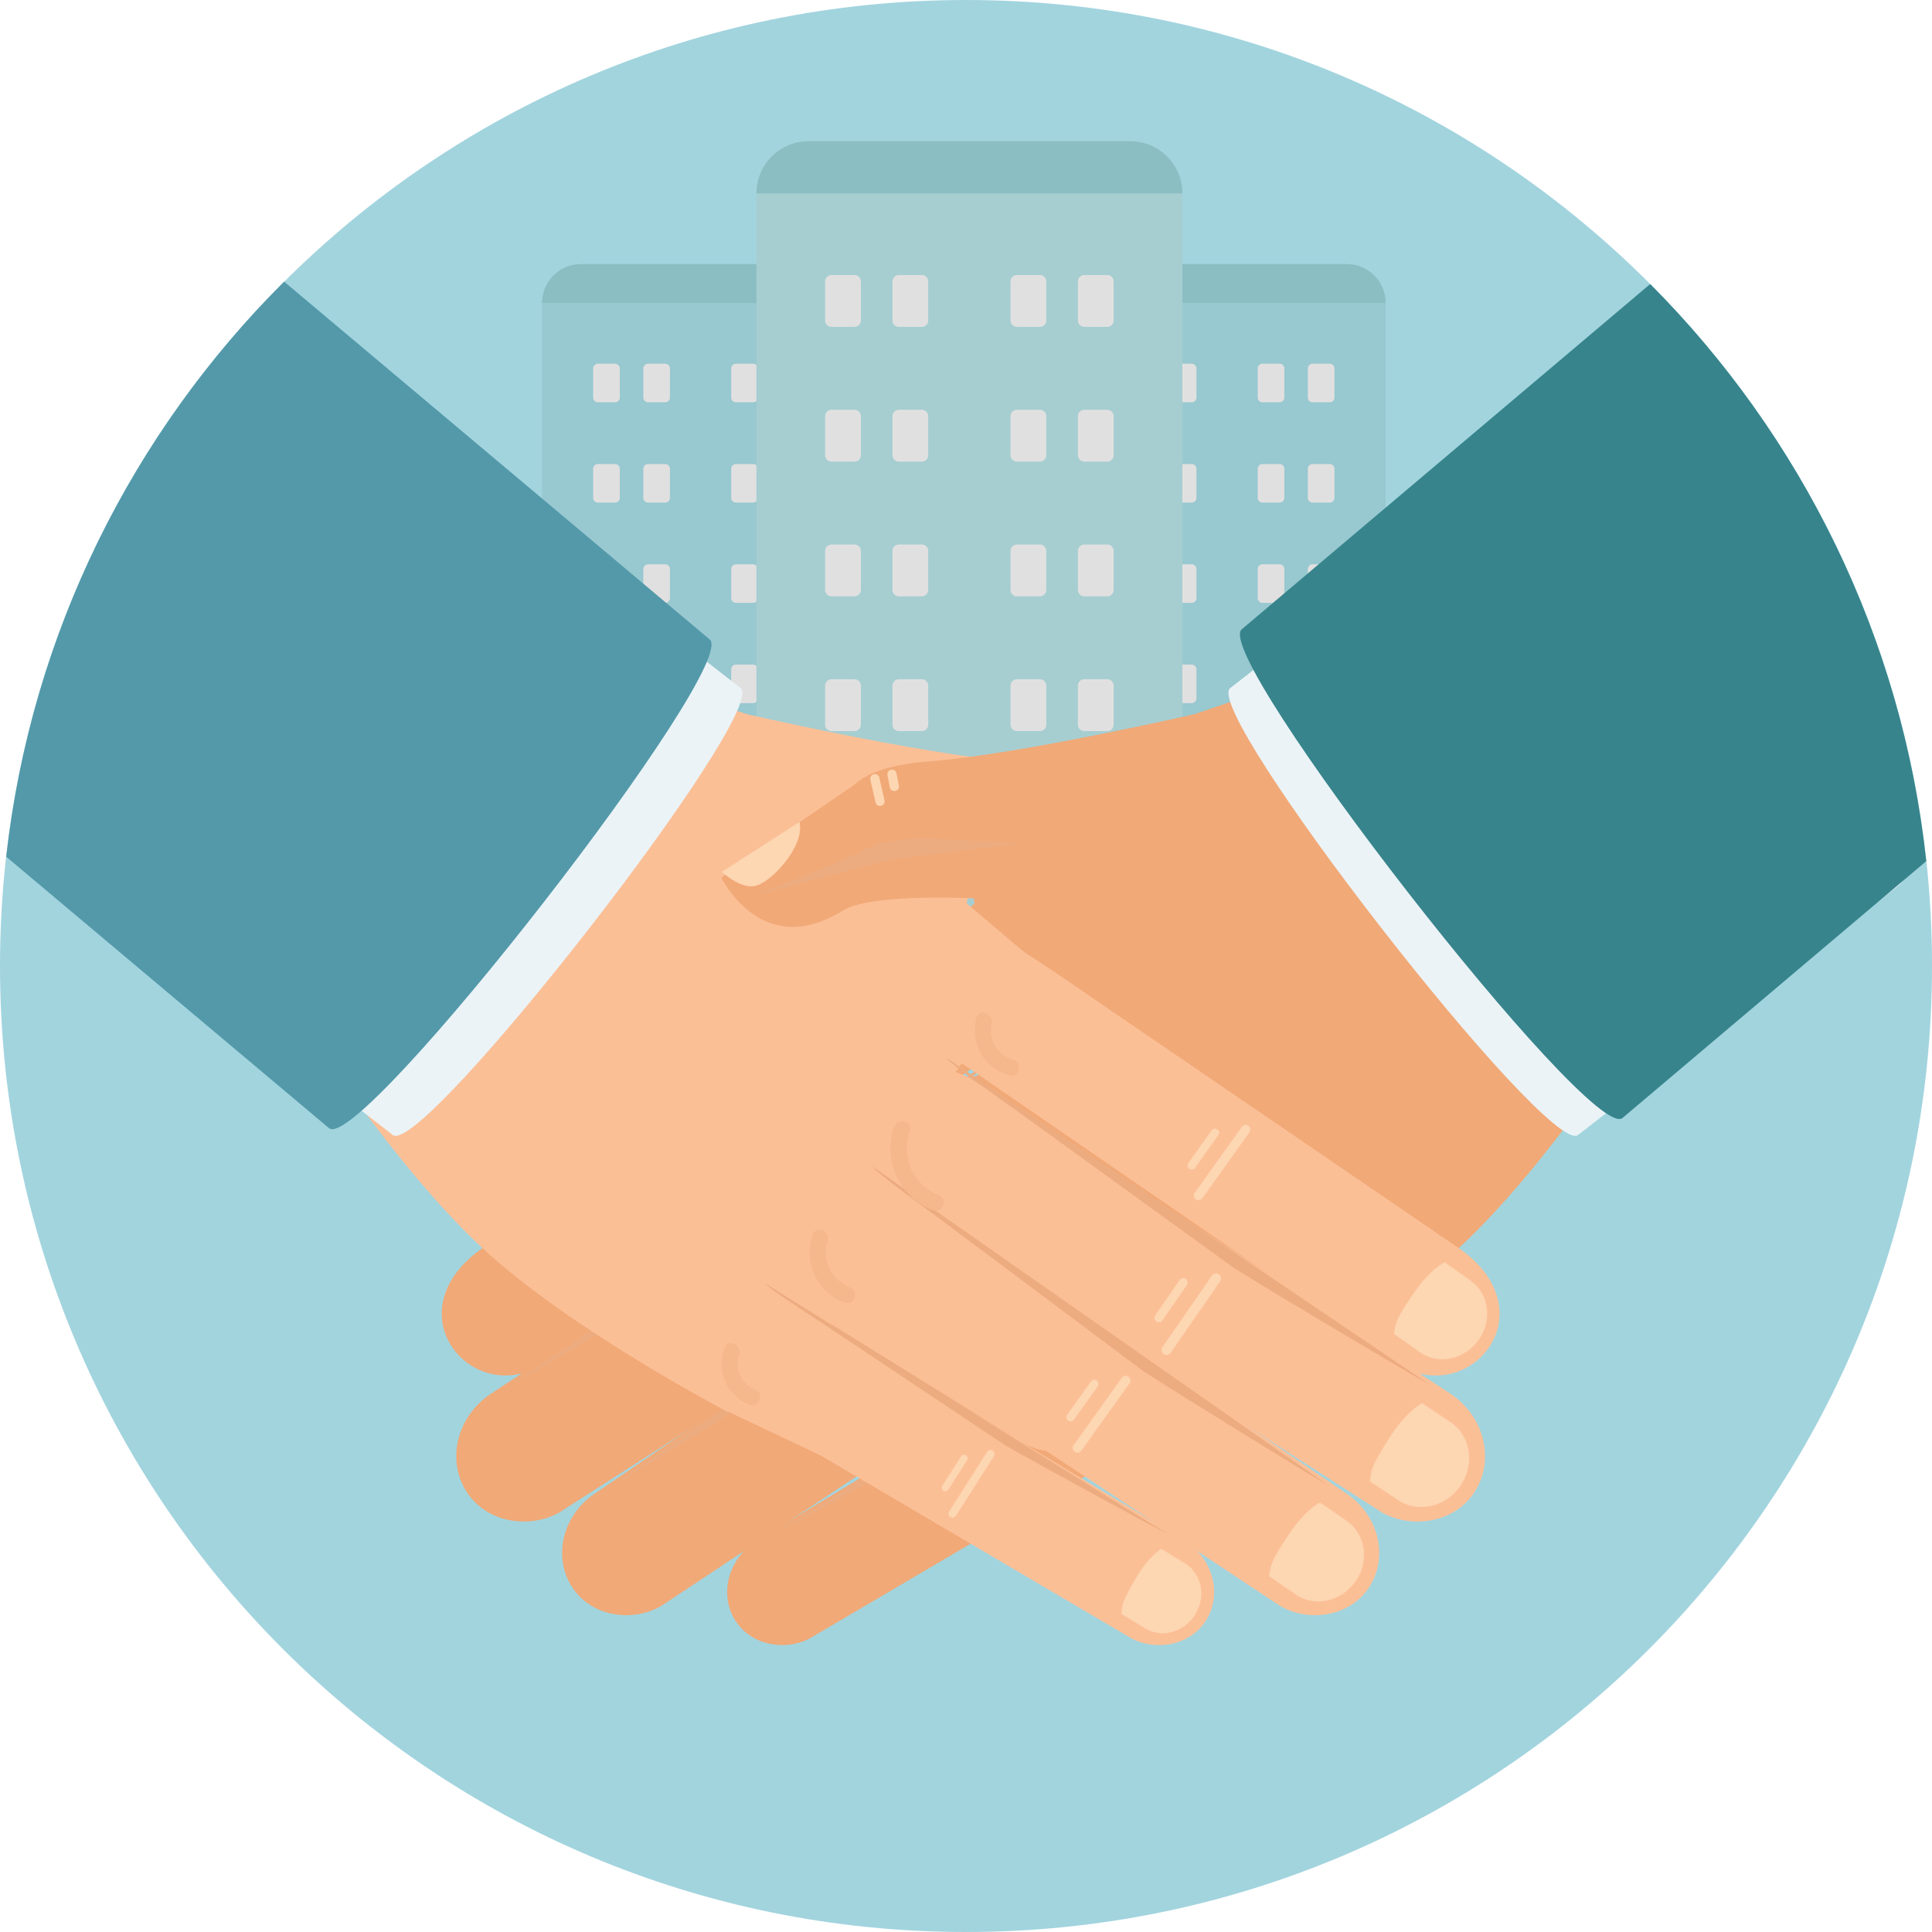
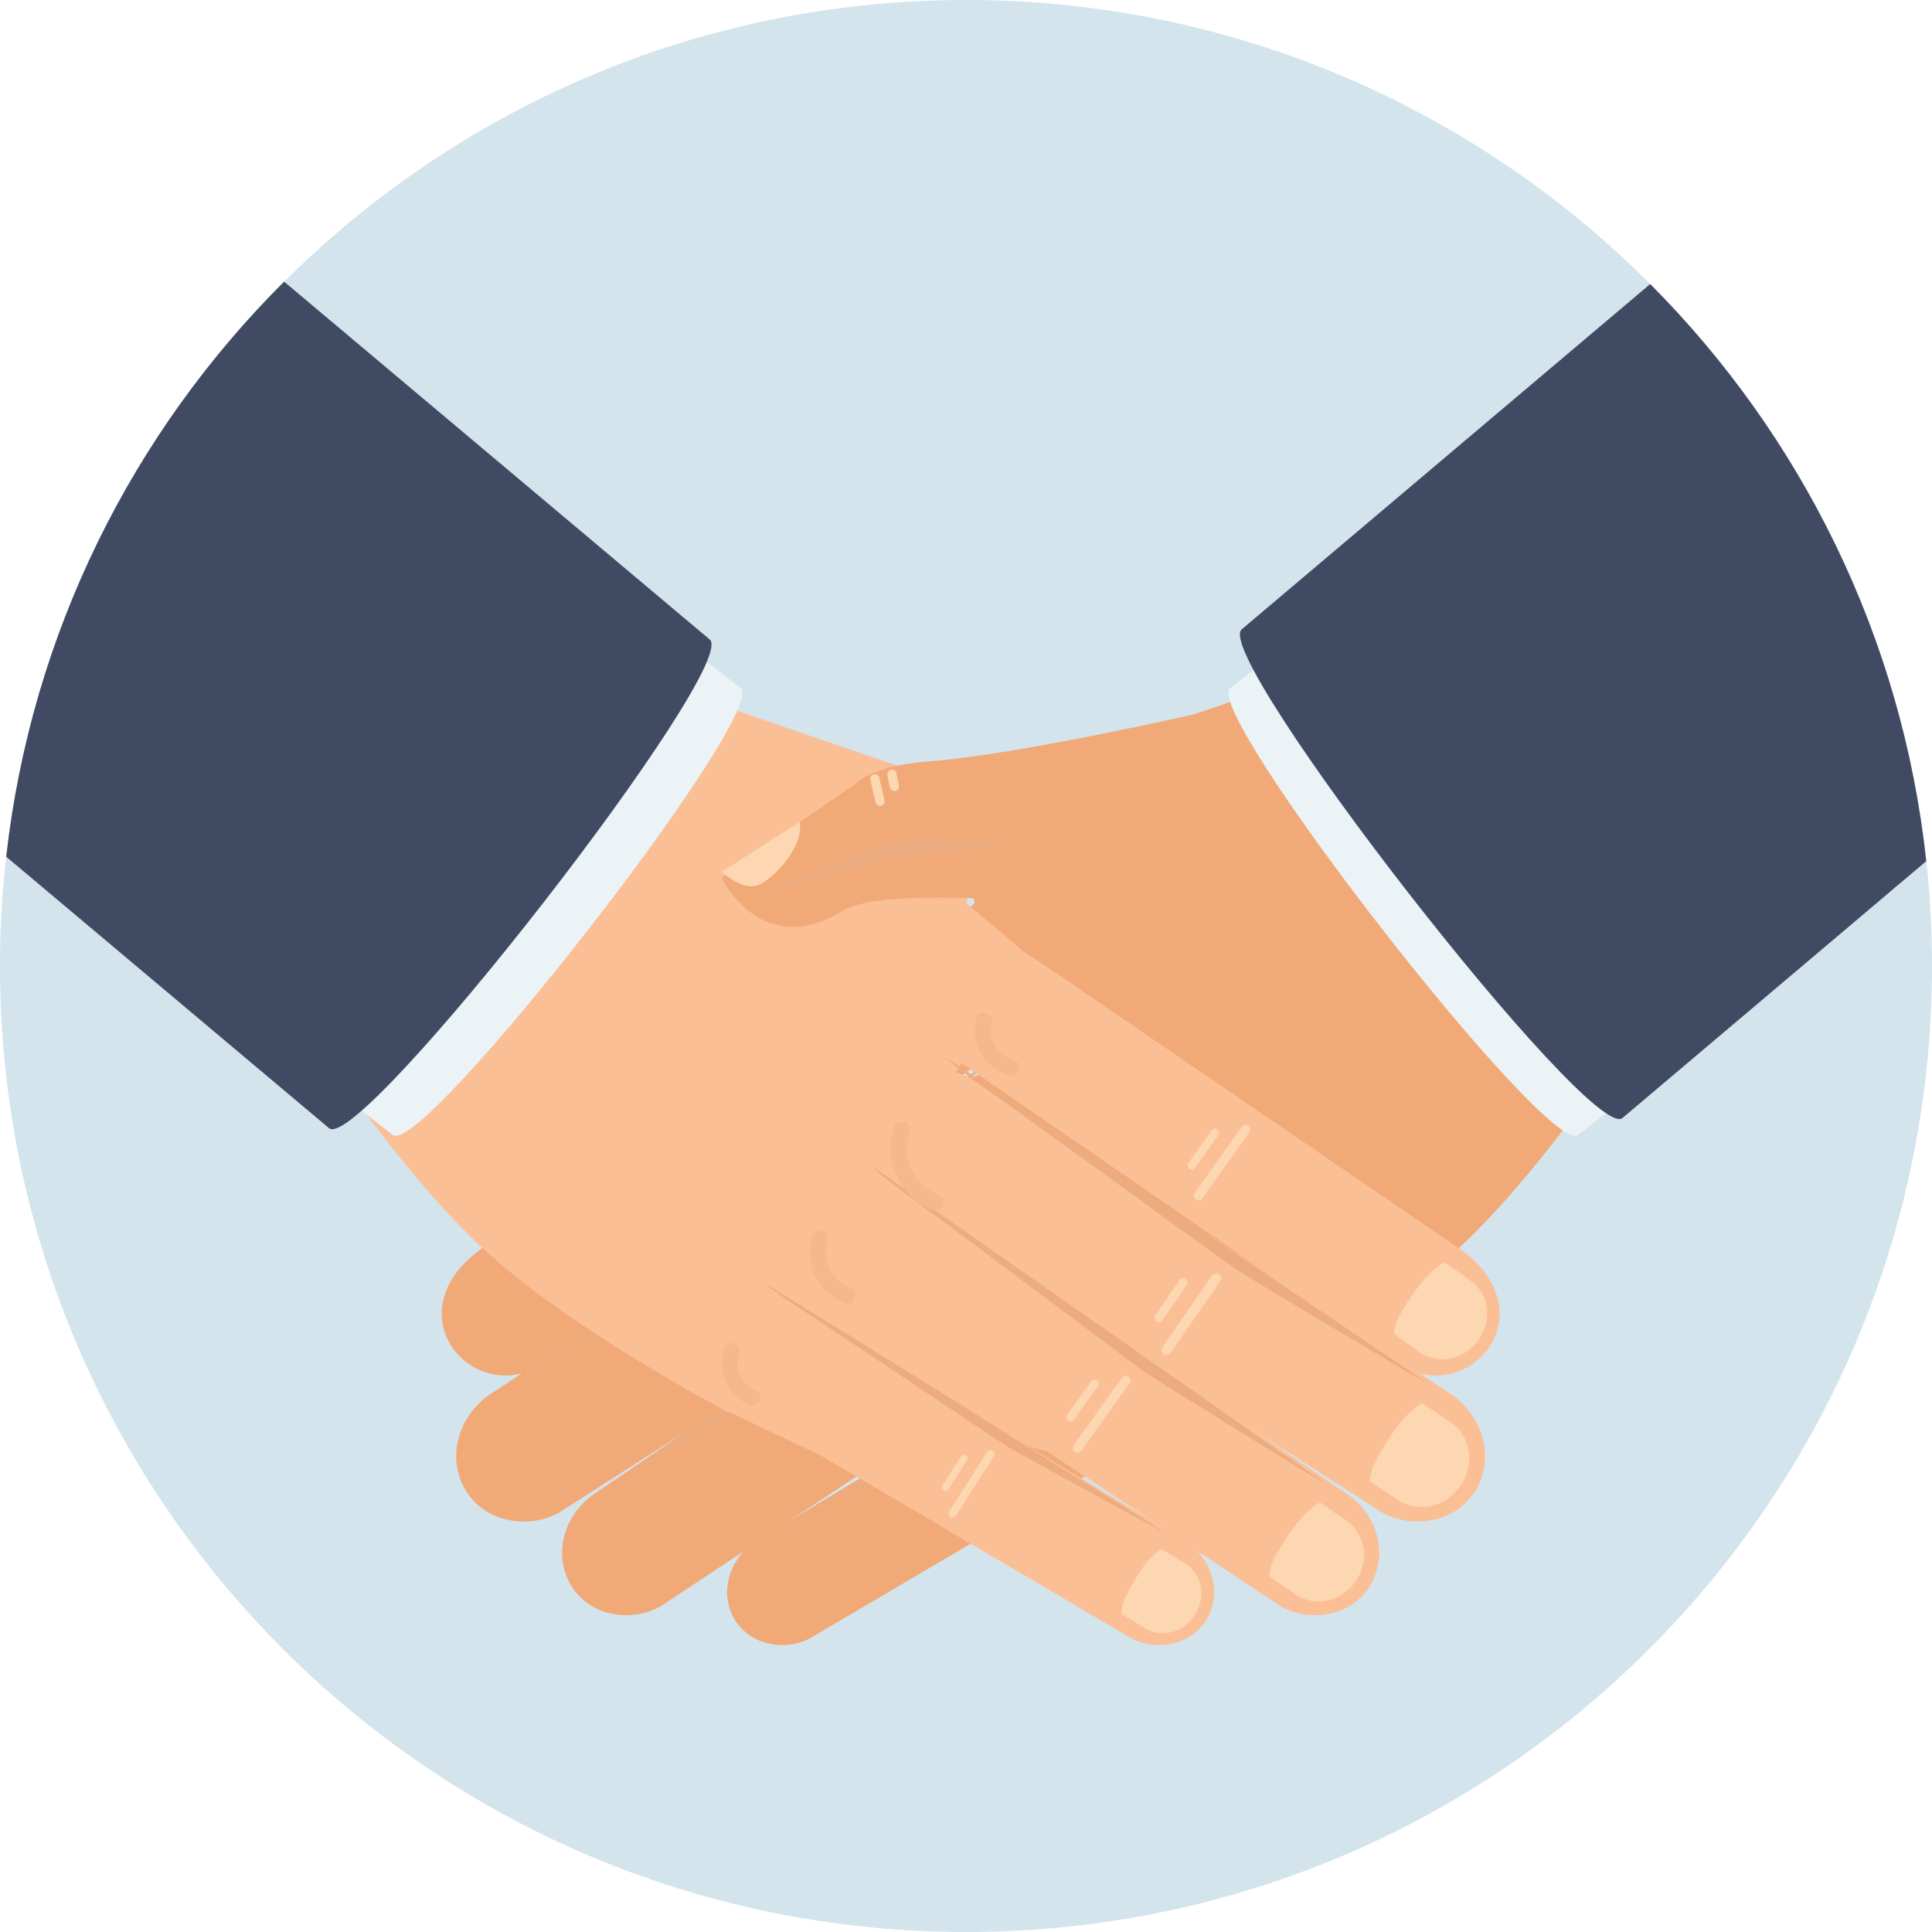
<svg xmlns="http://www.w3.org/2000/svg" version="1.1" id="Layer_1" x="0px" y="0px" viewBox="0 0 473.931 473.931" style="enable-background:new 0 0 473.931 473.931;" xml:space="preserve">
-   <circle style="fill:#A2D4DE;" cx="236.966" cy="236.966" r="236.966" />
-   <path style="fill:#98C8D0;" d="M210.751,219.537h-77.776V74.319c0-5.265,4.269-9.53,9.527-9.53h58.719  c5.257,0,9.527,4.266,9.527,9.53v145.218H210.751z" />
-   <path style="fill:#8BBEC3;" d="M132.975,74.319c0-5.265,4.269-9.53,9.527-9.53h58.719c5.257,0,9.527,4.266,9.527,9.53H132.975z" />
-   <g>
-     <path style="fill:#E1E0E0;" d="M146.688,216.132c-0.64,0-1.16-0.513-1.16-1.156v-7.147c0-0.636,0.52-1.16,1.16-1.16h16.505   c0.644,0,1.164,0.524,1.164,1.16v7.147c0,0.644-0.52,1.156-1.164,1.156H146.688z" />
-     <path style="fill:#E1E0E0;" d="M180.529,216.132c-0.636,0-1.156-0.513-1.156-1.156v-7.147c0-0.636,0.52-1.16,1.156-1.16h16.512   c0.632,0,1.152,0.524,1.152,1.16v7.147c0,0.644-0.52,1.156-1.152,1.156H180.529z" />
-     <path style="fill:#E1E0E0;" d="M180.529,197.09c-0.636,0-1.156-0.516-1.156-1.16v-7.147c0-0.636,0.52-1.156,1.156-1.156h4.209   c0.636,0,1.16,0.52,1.16,1.156v7.147c0,0.644-0.524,1.16-1.16,1.16H180.529z" />
-     <path style="fill:#E1E0E0;" d="M192.832,197.09c-0.64,0-1.156-0.516-1.156-1.16v-7.147c0-0.636,0.516-1.156,1.156-1.156h4.213   c0.632,0,1.152,0.52,1.152,1.156v7.147c0,0.644-0.52,1.16-1.152,1.16H192.832z" />
-     <path style="fill:#E1E0E0;" d="M146.673,197.09c-0.64,0-1.164-0.516-1.164-1.16v-7.147c0-0.636,0.524-1.156,1.164-1.156h4.206   c0.64,0,1.16,0.52,1.16,1.156v7.147c0,0.644-0.52,1.16-1.16,1.16H146.673z" />
-     <path style="fill:#E1E0E0;" d="M158.972,197.09c-0.632,0-1.16-0.516-1.16-1.16v-7.147c0-0.636,0.528-1.156,1.16-1.156h4.209   c0.64,0,1.164,0.52,1.164,1.156v7.147c0,0.644-0.524,1.16-1.164,1.16H158.972z" />
-     <path style="fill:#E1E0E0;" d="M180.529,172.488c-0.636,0-1.156-0.52-1.156-1.156v-7.147c0-0.636,0.52-1.16,1.156-1.16h4.209   c0.636,0,1.16,0.524,1.16,1.16v7.147c0,0.636-0.524,1.156-1.16,1.156H180.529z" />
-     <path style="fill:#E1E0E0;" d="M192.832,172.488c-0.64,0-1.156-0.52-1.156-1.156v-7.147c0-0.636,0.516-1.16,1.156-1.16h4.213   c0.632,0,1.152,0.524,1.152,1.16v7.147c0,0.636-0.52,1.156-1.152,1.156H192.832z" />
-     <path style="fill:#E1E0E0;" d="M146.673,172.488c-0.64,0-1.164-0.52-1.164-1.156v-7.147c0-0.636,0.524-1.16,1.164-1.16h4.206   c0.64,0,1.16,0.524,1.16,1.16v7.147c0,0.636-0.52,1.156-1.16,1.156H146.673z" />
-     <path style="fill:#E1E0E0;" d="M158.972,172.488c-0.632,0-1.16-0.52-1.16-1.156v-7.147c0-0.636,0.528-1.16,1.16-1.16h4.209   c0.64,0,1.164,0.524,1.164,1.16v7.147c0,0.636-0.524,1.156-1.164,1.156H158.972z" />
-     <path style="fill:#E1E0E0;" d="M180.529,147.889c-0.636,0-1.156-0.528-1.156-1.16v-7.143c0-0.636,0.52-1.164,1.156-1.164h4.209   c0.636,0,1.16,0.528,1.16,1.164v7.143c0,0.632-0.524,1.16-1.16,1.16H180.529z" />
-     <path style="fill:#E1E0E0;" d="M192.832,147.889c-0.64,0-1.156-0.528-1.156-1.16v-7.143c0-0.636,0.516-1.164,1.156-1.164h4.213   c0.632,0,1.152,0.528,1.152,1.164v7.143c0,0.632-0.52,1.16-1.152,1.16H192.832z" />
-     <path style="fill:#E1E0E0;" d="M146.673,147.889c-0.64,0-1.164-0.528-1.164-1.16v-7.143c0-0.636,0.524-1.164,1.164-1.164h4.206   c0.64,0,1.16,0.528,1.16,1.164v7.143c0,0.632-0.52,1.16-1.16,1.16H146.673z" />
-     <path style="fill:#E1E0E0;" d="M158.972,147.889c-0.632,0-1.16-0.528-1.16-1.16v-7.143c0-0.636,0.528-1.164,1.16-1.164h4.209   c0.64,0,1.164,0.528,1.164,1.164v7.143c0,0.632-0.524,1.16-1.164,1.16H158.972z" />
-     <path style="fill:#E1E0E0;" d="M180.529,123.291c-0.636,0-1.156-0.524-1.156-1.156v-7.147c0-0.636,0.52-1.156,1.156-1.156h4.209   c0.636,0,1.16,0.52,1.16,1.156v7.147c0,0.632-0.524,1.156-1.16,1.156H180.529z" />
-     <path style="fill:#E1E0E0;" d="M192.832,123.291c-0.64,0-1.156-0.524-1.156-1.156v-7.147c0-0.636,0.516-1.156,1.156-1.156h4.213   c0.632,0,1.152,0.52,1.152,1.156v7.147c0,0.632-0.52,1.156-1.152,1.156H192.832z" />
-     <path style="fill:#E1E0E0;" d="M146.673,123.291c-0.64,0-1.164-0.524-1.164-1.156v-7.147c0-0.636,0.524-1.156,1.164-1.156h4.206   c0.64,0,1.16,0.52,1.16,1.156v7.147c0,0.632-0.52,1.156-1.16,1.156H146.673z" />
-     <path style="fill:#E1E0E0;" d="M158.972,123.291c-0.632,0-1.16-0.524-1.16-1.156v-7.147c0-0.636,0.528-1.156,1.16-1.156h4.209   c0.64,0,1.164,0.52,1.164,1.156v7.147c0,0.632-0.524,1.156-1.164,1.156H158.972z" />
-     <path style="fill:#E1E0E0;" d="M180.529,98.685c-0.636,0-1.156-0.516-1.156-1.156v-7.143c0-0.644,0.52-1.167,1.156-1.167h4.209   c0.636,0,1.16,0.524,1.16,1.167v7.143c0,0.64-0.524,1.156-1.16,1.156H180.529z" />
-     <path style="fill:#E1E0E0;" d="M192.832,98.685c-0.64,0-1.156-0.516-1.156-1.156v-7.143c0-0.644,0.516-1.167,1.156-1.167h4.213   c0.632,0,1.152,0.524,1.152,1.167v7.143c0,0.64-0.52,1.156-1.152,1.156H192.832z" />
-     <path style="fill:#E1E0E0;" d="M146.673,98.685c-0.64,0-1.164-0.516-1.164-1.156v-7.143c0-0.644,0.524-1.167,1.164-1.167h4.206   c0.64,0,1.16,0.524,1.16,1.167v7.143c0,0.64-0.52,1.156-1.16,1.156H146.673z" />
-     <path style="fill:#E1E0E0;" d="M158.972,98.685c-0.632,0-1.16-0.516-1.16-1.156v-7.143c0-0.644,0.528-1.167,1.16-1.167h4.209   c0.64,0,1.164,0.524,1.164,1.167v7.143c0,0.64-0.524,1.156-1.164,1.156H158.972z" />
-   </g>
-   <path style="fill:#8BBEC3;" d="M168.114,207.559c0-0.505,0.415-0.92,0.913-0.92h5.654c0.501,0,0.917,0.415,0.917,0.92v11.977h-7.484  V207.559z" />
-   <circle style="fill:#CDCCCB;" cx="169.277" cy="213.131" r="0.468" />
-   <path style="fill:#98C8D0;" d="M339.898,219.537h-77.765V74.319c0-5.265,4.269-9.53,9.523-9.53h58.727  c5.257,0,9.515,4.266,9.515,9.53V219.537z" />
-   <path style="fill:#8BBEC3;" d="M262.133,74.319c0-5.265,4.269-9.53,9.523-9.53h58.727c5.257,0,9.515,4.266,9.515,9.53H262.133z" />
-   <g>
-     <path style="fill:#E1E0E0;" d="M275.835,216.132c-0.632,0-1.149-0.513-1.149-1.156v-7.147c0-0.636,0.516-1.16,1.149-1.16h16.512   c0.64,0,1.16,0.524,1.16,1.16v7.147c0,0.644-0.52,1.156-1.16,1.156H275.835z" />
-     <path style="fill:#E1E0E0;" d="M309.687,216.132c-0.644,0-1.164-0.513-1.164-1.156v-7.147c0-0.636,0.52-1.16,1.164-1.16h16.509   c0.64,0,1.156,0.524,1.156,1.16v7.147c0,0.644-0.516,1.156-1.156,1.156H309.687z" />
-     <path style="fill:#E1E0E0;" d="M309.687,197.09c-0.644,0-1.164-0.516-1.164-1.16v-7.147c0-0.636,0.52-1.156,1.164-1.156h4.206   c0.64,0,1.164,0.52,1.164,1.156v7.147c0,0.644-0.524,1.16-1.164,1.16H309.687z" />
-     <path style="fill:#E1E0E0;" d="M321.982,197.09c-0.632,0-1.16-0.516-1.16-1.16v-7.147c0-0.636,0.528-1.156,1.16-1.156h4.213   c0.64,0,1.156,0.52,1.156,1.156v7.147c0,0.644-0.516,1.16-1.156,1.16H321.982z" />
-     <path style="fill:#E1E0E0;" d="M275.82,197.09c-0.636,0-1.156-0.516-1.156-1.16v-7.147c0-0.636,0.52-1.156,1.156-1.156h4.217   c0.632,0,1.156,0.52,1.156,1.156v7.147c0,0.644-0.524,1.16-1.156,1.16H275.82z" />
-     <path style="fill:#E1E0E0;" d="M288.119,197.09c-0.632,0-1.149-0.516-1.149-1.16v-7.147c0-0.636,0.516-1.156,1.149-1.156h4.209   c0.644,0,1.164,0.52,1.164,1.156v7.147c0,0.644-0.52,1.16-1.164,1.16H288.119z" />
-     <path style="fill:#E1E0E0;" d="M309.687,172.488c-0.644,0-1.164-0.52-1.164-1.156v-7.147c0-0.636,0.52-1.16,1.164-1.16h4.206   c0.64,0,1.164,0.524,1.164,1.16v7.147c0,0.636-0.524,1.156-1.164,1.156H309.687z" />
-     <path style="fill:#E1E0E0;" d="M321.982,172.488c-0.632,0-1.16-0.52-1.16-1.156v-7.147c0-0.636,0.528-1.16,1.16-1.16h4.213   c0.64,0,1.156,0.524,1.156,1.16v7.147c0,0.636-0.516,1.156-1.156,1.156H321.982z" />
-     <path style="fill:#E1E0E0;" d="M275.82,172.488c-0.636,0-1.156-0.52-1.156-1.156v-7.147c0-0.636,0.52-1.16,1.156-1.16h4.217   c0.632,0,1.156,0.524,1.156,1.16v7.147c0,0.636-0.524,1.156-1.156,1.156H275.82z" />
-     <path style="fill:#E1E0E0;" d="M288.119,172.488c-0.632,0-1.149-0.52-1.149-1.156v-7.147c0-0.636,0.516-1.16,1.149-1.16h4.209   c0.644,0,1.164,0.524,1.164,1.16v7.147c0,0.636-0.52,1.156-1.164,1.156H288.119z" />
-     <path style="fill:#E1E0E0;" d="M309.687,147.889c-0.644,0-1.164-0.528-1.164-1.16v-7.143c0-0.636,0.52-1.164,1.164-1.164h4.206   c0.64,0,1.164,0.528,1.164,1.164v7.143c0,0.632-0.524,1.16-1.164,1.16H309.687z" />
-     <path style="fill:#E1E0E0;" d="M321.982,147.889c-0.632,0-1.16-0.528-1.16-1.16v-7.143c0-0.636,0.528-1.164,1.16-1.164h4.213   c0.64,0,1.156,0.528,1.156,1.164v7.143c0,0.632-0.516,1.16-1.156,1.16H321.982z" />
-     <path style="fill:#E1E0E0;" d="M275.82,147.889c-0.636,0-1.156-0.528-1.156-1.16v-7.143c0-0.636,0.52-1.164,1.156-1.164h4.217   c0.632,0,1.156,0.528,1.156,1.164v7.143c0,0.632-0.524,1.16-1.156,1.16H275.82z" />
-     <path style="fill:#E1E0E0;" d="M288.119,147.889c-0.632,0-1.149-0.528-1.149-1.16v-7.143c0-0.636,0.516-1.164,1.149-1.164h4.209   c0.644,0,1.164,0.528,1.164,1.164v7.143c0,0.632-0.52,1.16-1.164,1.16H288.119z" />
-     <path style="fill:#E1E0E0;" d="M309.687,123.291c-0.644,0-1.164-0.524-1.164-1.156v-7.147c0-0.636,0.52-1.156,1.164-1.156h4.206   c0.64,0,1.164,0.52,1.164,1.156v7.147c0,0.632-0.524,1.156-1.164,1.156H309.687z" />
-     <path style="fill:#E1E0E0;" d="M321.982,123.291c-0.632,0-1.16-0.524-1.16-1.156v-7.147c0-0.636,0.528-1.156,1.16-1.156h4.213   c0.64,0,1.156,0.52,1.156,1.156v7.147c0,0.632-0.516,1.156-1.156,1.156H321.982z" />
-     <path style="fill:#E1E0E0;" d="M275.82,123.291c-0.636,0-1.156-0.524-1.156-1.156v-7.147c0-0.636,0.52-1.156,1.156-1.156h4.217   c0.632,0,1.156,0.52,1.156,1.156v7.147c0,0.632-0.524,1.156-1.156,1.156H275.82z" />
-     <path style="fill:#E1E0E0;" d="M288.119,123.291c-0.632,0-1.149-0.524-1.149-1.156v-7.147c0-0.636,0.516-1.156,1.149-1.156h4.209   c0.644,0,1.164,0.52,1.164,1.156v7.147c0,0.632-0.52,1.156-1.164,1.156H288.119z" />
-     <path style="fill:#E1E0E0;" d="M309.687,98.685c-0.644,0-1.164-0.516-1.164-1.156v-7.143c0-0.644,0.52-1.167,1.164-1.167h4.206   c0.64,0,1.164,0.524,1.164,1.167v7.143c0,0.64-0.524,1.156-1.164,1.156H309.687z" />
-     <path style="fill:#E1E0E0;" d="M321.982,98.685c-0.632,0-1.16-0.516-1.16-1.156v-7.143c0-0.644,0.528-1.167,1.16-1.167h4.213   c0.64,0,1.156,0.524,1.156,1.167v7.143c0,0.64-0.516,1.156-1.156,1.156H321.982z" />
-     <path style="fill:#E1E0E0;" d="M275.82,98.685c-0.636,0-1.156-0.516-1.156-1.156v-7.143c0-0.644,0.52-1.167,1.156-1.167h4.217   c0.632,0,1.156,0.524,1.156,1.167v7.143c0,0.64-0.524,1.156-1.156,1.156H275.82z" />
-     <path style="fill:#E1E0E0;" d="M288.119,98.685c-0.632,0-1.149-0.516-1.149-1.156v-7.143c0-0.644,0.516-1.167,1.149-1.167h4.209   c0.644,0,1.164,0.524,1.164,1.167v7.143c0,0.64-0.52,1.156-1.164,1.156H288.119z" />
-   </g>
-   <path style="fill:#8BBEC3;" d="M297.272,207.559c0-0.505,0.408-0.92,0.917-0.92h5.646c0.505,0,0.913,0.415,0.913,0.92v11.977h-7.476  L297.272,207.559L297.272,207.559z" />
-   <circle style="fill:#CDCCCB;" cx="298.443" cy="213.131" r="0.468" />
-   <path style="fill:#A6CED1;" d="M290.05,242.552H185.558V47.442c0-7.072,5.729-12.801,12.801-12.801h78.895  c7.068,0,12.797,5.729,12.797,12.801V242.552L290.05,242.552z" />
-   <path style="fill:#8BBEC3;" d="M185.558,47.442c0-7.072,5.729-12.801,12.801-12.801h78.895c7.068,0,12.797,5.729,12.797,12.801  H185.558z" />
-   <g>
-     <path style="fill:#E1E0E0;" d="M203.982,237.976c-0.857,0-1.553-0.696-1.553-1.553v-9.598c0-0.857,0.7-1.557,1.553-1.557h22.181   c0.857,0,1.557,0.703,1.557,1.557v9.598c0,0.857-0.7,1.553-1.557,1.553H203.982z" />
-     <path style="fill:#E1E0E0;" d="M249.444,237.976c-0.857,0-1.553-0.696-1.553-1.553v-9.598c0-0.857,0.7-1.557,1.553-1.557h22.185   c0.857,0,1.557,0.703,1.557,1.557v9.598c0,0.857-0.7,1.553-1.557,1.553H249.444z" />
-     <path style="fill:#E1E0E0;" d="M249.444,212.386c-0.857,0-1.553-0.7-1.553-1.553v-9.601c0-0.857,0.7-1.557,1.553-1.557h5.661   c0.857,0,1.553,0.703,1.553,1.557v9.601c0,0.857-0.696,1.553-1.553,1.553L249.444,212.386L249.444,212.386z" />
-     <path style="fill:#E1E0E0;" d="M265.976,212.386c-0.861,0-1.557-0.7-1.557-1.553v-9.601c0-0.857,0.696-1.557,1.557-1.557h5.654   c0.857,0,1.557,0.703,1.557,1.557v9.601c0,0.857-0.7,1.553-1.557,1.553L265.976,212.386L265.976,212.386z" />
-     <path style="fill:#E1E0E0;" d="M203.96,212.386c-0.857,0-1.557-0.7-1.557-1.553v-9.601c0-0.857,0.7-1.557,1.557-1.557h5.658   c0.857,0,1.557,0.703,1.557,1.557v9.601c0,0.857-0.7,1.553-1.557,1.553L203.96,212.386L203.96,212.386z" />
-     <path style="fill:#E1E0E0;" d="M220.483,212.386c-0.857,0-1.557-0.7-1.557-1.553v-9.601c0-0.857,0.703-1.557,1.557-1.557h5.654   c0.861,0,1.56,0.703,1.56,1.557v9.601c0,0.857-0.7,1.553-1.56,1.553L220.483,212.386L220.483,212.386z" />
-     <path style="fill:#E1E0E0;" d="M249.444,179.335c-0.857,0-1.553-0.696-1.553-1.557v-9.594c0-0.857,0.7-1.557,1.553-1.557h5.661   c0.857,0,1.553,0.7,1.553,1.557v9.594c0,0.861-0.696,1.557-1.553,1.557H249.444z" />
-     <path style="fill:#E1E0E0;" d="M265.976,179.335c-0.861,0-1.557-0.696-1.557-1.557v-9.594c0-0.857,0.696-1.557,1.557-1.557h5.654   c0.857,0,1.557,0.7,1.557,1.557v9.594c0,0.861-0.7,1.557-1.557,1.557H265.976z" />
-     <path style="fill:#E1E0E0;" d="M203.96,179.335c-0.857,0-1.557-0.696-1.557-1.557v-9.594c0-0.857,0.7-1.557,1.557-1.557h5.658   c0.857,0,1.557,0.7,1.557,1.557v9.594c0,0.861-0.7,1.557-1.557,1.557H203.96z" />
-     <path style="fill:#E1E0E0;" d="M220.483,179.335c-0.857,0-1.557-0.696-1.557-1.557v-9.594c0-0.857,0.703-1.557,1.557-1.557h5.654   c0.861,0,1.56,0.7,1.56,1.557v9.594c0,0.861-0.7,1.557-1.56,1.557H220.483z" />
-     <path style="fill:#E1E0E0;" d="M249.444,146.284c-0.857,0-1.553-0.7-1.553-1.56v-9.594c0-0.857,0.7-1.557,1.553-1.557h5.661   c0.857,0,1.553,0.7,1.553,1.557v9.594c0,0.861-0.696,1.56-1.553,1.56H249.444z" />
-     <path style="fill:#E1E0E0;" d="M265.976,146.284c-0.861,0-1.557-0.7-1.557-1.56v-9.594c0-0.857,0.696-1.557,1.557-1.557h5.654   c0.857,0,1.557,0.7,1.557,1.557v9.594c0,0.861-0.7,1.56-1.557,1.56H265.976z" />
-     <path style="fill:#E1E0E0;" d="M203.96,146.284c-0.857,0-1.557-0.7-1.557-1.56v-9.594c0-0.857,0.7-1.557,1.557-1.557h5.658   c0.857,0,1.557,0.7,1.557,1.557v9.594c0,0.861-0.7,1.56-1.557,1.56H203.96z" />
-     <path style="fill:#E1E0E0;" d="M220.483,146.284c-0.857,0-1.557-0.7-1.557-1.56v-9.594c0-0.857,0.703-1.557,1.557-1.557h5.654   c0.861,0,1.56,0.7,1.56,1.557v9.594c0,0.861-0.7,1.56-1.56,1.56H220.483z" />
-     <path style="fill:#E1E0E0;" d="M249.444,113.233c-0.857,0-1.553-0.703-1.553-1.557v-9.601c0-0.857,0.7-1.549,1.553-1.549h5.661   c0.857,0,1.553,0.696,1.553,1.549v9.601c0,0.857-0.696,1.557-1.553,1.557L249.444,113.233L249.444,113.233z" />
-     <path style="fill:#E1E0E0;" d="M265.976,113.233c-0.861,0-1.557-0.703-1.557-1.557v-9.601c0-0.857,0.696-1.549,1.557-1.549h5.654   c0.857,0,1.557,0.696,1.557,1.549v9.601c0,0.857-0.7,1.557-1.557,1.557L265.976,113.233L265.976,113.233z" />
-     <path style="fill:#E1E0E0;" d="M203.96,113.233c-0.857,0-1.557-0.703-1.557-1.557v-9.601c0-0.857,0.7-1.549,1.557-1.549h5.658   c0.857,0,1.557,0.696,1.557,1.549v9.601c0,0.857-0.7,1.557-1.557,1.557L203.96,113.233L203.96,113.233z" />
-     <path style="fill:#E1E0E0;" d="M220.483,113.233c-0.857,0-1.557-0.703-1.557-1.557v-9.601c0-0.857,0.703-1.549,1.557-1.549h5.654   c0.861,0,1.56,0.696,1.56,1.549v9.601c0,0.857-0.7,1.557-1.56,1.557L220.483,113.233L220.483,113.233z" />
-     <path style="fill:#E1E0E0;" d="M249.444,80.182c-0.857,0-1.553-0.7-1.553-1.557v-9.598c0-0.857,0.7-1.557,1.553-1.557h5.661   c0.857,0,1.553,0.7,1.553,1.557v9.598c0,0.857-0.696,1.557-1.553,1.557H249.444z" />
-     <path style="fill:#E1E0E0;" d="M265.976,80.182c-0.861,0-1.557-0.7-1.557-1.557v-9.598c0-0.857,0.696-1.557,1.557-1.557h5.654   c0.857,0,1.557,0.7,1.557,1.557v9.598c0,0.857-0.7,1.557-1.557,1.557H265.976z" />
-     <path style="fill:#E1E0E0;" d="M203.96,80.182c-0.857,0-1.557-0.7-1.557-1.557v-9.598c0-0.857,0.7-1.557,1.557-1.557h5.658   c0.857,0,1.557,0.7,1.557,1.557v9.598c0,0.857-0.7,1.557-1.557,1.557H203.96z" />
-     <path style="fill:#E1E0E0;" d="M220.483,80.182c-0.857,0-1.557-0.7-1.557-1.557v-9.598c0-0.857,0.703-1.557,1.557-1.557h5.654   c0.861,0,1.56,0.7,1.56,1.557v9.598c0,0.857-0.7,1.557-1.56,1.557H220.483z" />
-   </g>
-   <path style="fill:#8BBEC3;" d="M232.767,226.451c0-0.677,0.554-1.227,1.235-1.227h7.588c0.674,0,1.224,0.55,1.224,1.227v16.101  h-10.05v-16.101H232.767z" />
-   <circle style="fill:#CDCCCB;" cx="234.346" cy="233.935" r="0.621" />
-   <path style="fill:#FBBF96;" d="M294.862,211.806l-28.58-19.547c0,0-3.633-4.412-17.747-5.47  c-22.275-1.665-66.495-11.854-66.495-11.854c-27.24,8.09-24.834,32.25-24.834,32.25l71.299,13.642c0,0,32.823-2.552,41.002,2.563  c19.876,12.396,29.732-8.06,29.732-8.06L294.862,211.806z" />
-   <path style="fill:#FDD6B2;" d="M280.097,201.643l19.061,12.232c0,0-4.296,4.034-7.951,3.499  C287.165,216.775,278.641,207.454,280.097,201.643z" />
-   <path style="fill:#EDAC80;" d="M291.958,219.926l-34.17-9.077l-32.198-3.977l22.87-1.212c0,0,9.377-0.632,16.385,3.098  C270.264,211.638,291.958,219.926,291.958,219.926z" />
+   <circle style="fill:#D3E4ED;" cx="236.966" cy="236.966" r="236.966" />
  <g>
    <path style="fill:#FDD6B2;" d="M260.079,197.67c-0.614-0.135-0.969-0.745-0.834-1.351l1.265-5.56   c0.146-0.614,0.76-0.988,1.351-0.834l0,0c0.614,0.142,0.988,0.76,0.842,1.358l-1.265,5.564   C261.298,197.46,260.692,197.838,260.079,197.67L260.079,197.67z" />
    <path style="fill:#FDD6B2;" d="M256.55,194.025c-0.614-0.153-0.98-0.752-0.827-1.366l0.591-3.005   c0.135-0.606,0.752-0.973,1.351-0.834l0,0c0.617,0.146,0.98,0.763,0.842,1.366l-0.58,3.001   C257.77,193.801,257.156,194.167,256.55,194.025L256.55,194.025z" />
  </g>
  <path style="fill:#FBBF96;" d="M298.622,345.784c8.296-5.152,30.638-27.685,25.493-35.992l0,0  c-5.145-8.288-16.045-10.836-24.336-5.691l-64.167,39.158c-8.296,5.149-12.396,13.1-7.244,21.384l0,0  c5.149,8.299,11.76,8.426,22.963,3.566L298.622,345.784z" />
  <path style="fill:#EDAC80;" d="M272.524,324.688l-46.518,33.141c-0.247-8.221,3.48-10.739,8.217-13.676l51.011-33.433  C284.037,312.452,274.376,323.412,272.524,324.688z" />
  <g>
    <path style="fill:#F1A977;" d="M223.099,235.147l15.94-13.497l-3.405-26.843l84.844-28.999l80.773,86.139   c0,0-21.706,34.144-43.453,54.282c-21.747,20.138-60.197,40.168-60.197,40.168L223.099,235.147z" />
    <path style="fill:#F1A977;" d="M316.95,297.129c8.288-5.141,10.832-16.033,5.691-24.333l0,0   c-5.141-8.299-16.037-10.847-24.333-5.691l-90.85,56.358c-8.299,5.145-10.847,16.033-5.699,24.333l0,0   c5.141,8.292,16.037,10.84,24.333,5.699L316.95,297.129z" />
  </g>
  <path style="fill:#EDAC80;" d="M239.817,307.797l-40.714,31.023c-0.116-6.96,2.687-11.831,7.427-14.769l36.639-23.625  C241.972,302.166,241.669,306.54,239.817,307.797z" />
  <g>
    <path style="fill:#F1A977;" d="M237.157,262.971c7.121-5.078,31.341-18.716,26.263-25.822l4.707-23.307   c-5.078-7.113-55.228,27.667-59.236,30.503l-90.958,62.117c-10.222,7.311-11.88,17.201-6.791,24.321l0,0   c5.07,7.113,14.967,8.763,22.076,3.682L237.157,262.971z" />
    <path style="fill:#F1A977;" d="M296.201,344.493c7.719-3.412,10.069-14.686,6.077-21.163l0,0c-3.981-6.481-12.86-8.239-19.846-3.94   l-96.721,58.502c-6.975,4.288-9.407,13.021-5.418,19.498l0,0c3.989,6.469,12.576,7.562,18.23,4.591l98.101-57.735" />
  </g>
  <path style="fill:#EDAC80;" d="M275.001,324.257l-45.29,30.241c-5.343,3.173-43.311,23.861-39.315,21.414l98.139-61.095  C287.506,316.224,276.553,323.202,275.001,324.257z" />
  <path style="fill:#F1A977;" d="M254.87,295.681c9.343-4.561,11.723-18.548,6.511-26.338l0,0c-5.205-7.787-16.228-9.545-24.613-3.933  l-116.384,76.508c-8.397,5.605-10.978,16.464-5.766,24.258l0,0c5.205,7.779,15.828,8.737,22.656,4.804l118.112-75.632" />
  <path style="fill:#EDAC80;" d="M227.828,271.745l-54.349,39.333c-6.447,4.157-52.224,31.393-47.423,28.187l118.004-79.767  C242.855,261.28,229.707,270.38,227.828,271.745z" />
  <path style="fill:#F1A977;" d="M273.111,320.407c8.823-4.486,10.885-17.852,5.796-25.186l0,0c-5.078-7.33-15.596-8.842-23.502-3.368  l-109.682,74.648c-7.914,5.459-10.211,15.85-5.13,23.191l0,0c5.078,7.338,15.207,8.075,21.657,4.224l111.344-73.825" />
  <path style="fill:#EDAC80;" d="M246.982,298.027l-51.172,38.286c-6.065,4.056-49.257,30.686-44.733,27.566l111.183-77.776  C261.137,287.824,248.752,296.695,246.982,298.027z" />
  <path style="fill:#FBBF96;" d="M177.591,345.784c-8.295-5.152-30.638-27.685-25.493-35.992l0,0  c5.145-8.288,16.041-10.836,24.336-5.691l64.164,39.158c8.292,5.149,12.396,13.1,7.244,21.384l0,0  c-5.149,8.299-11.764,8.426-22.963,3.566L177.591,345.784z" />
  <path style="fill:#EDAC80;" d="M203.69,324.688l46.514,33.141c0.247-8.221-3.48-10.739-8.213-13.676l-51.015-33.433  C192.173,312.452,201.834,323.412,203.69,324.688z" />
  <g>
    <path style="fill:#FBBF96;" d="M253.111,235.147l-15.936-13.497l3.405-26.843l-84.844-28.999l-80.77,86.139   c0,0,21.706,34.144,43.453,54.282s60.197,40.168,60.197,40.168L253.111,235.147z" />
    <path style="fill:#FBBF96;" d="M159.264,297.129c-8.288-5.141-10.832-16.033-5.691-24.333l0,0   c5.141-8.299,16.037-10.847,24.333-5.691l90.846,56.358c8.303,5.145,10.851,16.033,5.702,24.333l0,0   c-5.141,8.292-16.041,10.84-24.333,5.699L159.264,297.129z" />
  </g>
  <path style="fill:#EDAC80;" d="M236.393,307.797l40.718,31.023c0.116-6.96-2.687-11.831-7.427-14.769l-36.639-23.625  C234.242,302.166,234.545,306.54,236.393,307.797z" />
  <path style="fill:#FBBF96;" d="M239.054,262.971c-7.117-5.078-31.341-18.716-26.26-25.822l-4.707-23.307  c5.078-7.113,55.221,27.667,59.236,30.503l90.958,62.121c10.219,7.311,11.88,17.201,6.791,24.321l0,0  c-5.074,7.113-14.971,8.763-22.076,3.682L239.054,262.971z" />
  <g>
    <path style="fill:#FDD6B2;" d="M341.907,327.165l6.361,4.524c4.505,3.207,10.967,1.893,14.421-2.945   c3.461-4.834,2.604-11.36-1.908-14.567l-6.35-4.524c0,0-3.311,1.381-7.409,7.248C341.93,324.167,342.42,324.818,341.907,327.165z" />
    <path style="fill:#FDD6B2;" d="M293.328,294.211c-0.516-0.37-0.629-1.081-0.266-1.594l11.577-16.209   c0.374-0.52,1.074-0.651,1.598-0.269l0,0c0.509,0.359,0.632,1.081,0.262,1.598l-11.566,16.217   C294.559,294.462,293.844,294.578,293.328,294.211L293.328,294.211z" />
    <path style="fill:#FDD6B2;" d="M291.73,286.716c-0.453-0.318-0.569-0.947-0.236-1.399l5.717-8.026   c0.326-0.453,0.962-0.561,1.407-0.236l0,0c0.471,0.333,0.558,0.965,0.236,1.414l-5.706,8.019   C292.815,286.941,292.183,287.053,291.73,286.716L291.73,286.716z" />
  </g>
  <path style="fill:#FBBF96;" d="M180.012,344.493c-7.719-3.412-10.069-14.686-6.08-21.163l0,0c3.981-6.481,12.864-8.239,19.85-3.94  l96.717,58.502c6.978,4.288,9.407,13.021,5.422,19.498l0,0c-3.989,6.469-12.576,7.562-18.234,4.591l-98.101-57.739" />
  <path style="fill:#EDAC80;" d="M201.213,324.257l45.29,30.241c5.343,3.173,43.311,23.861,39.315,21.414l-98.139-61.099  C188.708,316.224,199.657,323.202,201.213,324.257z" />
  <g>
    <path style="fill:#FDD6B2;" d="M275.079,395.889l5.788,3.543c4.108,2.514,9.62,0.988,12.344-3.405   c2.717-4.4,1.59-10.005-2.518-12.527l-5.781-3.536c0,0-2.784,1.392-5.994,6.709C274.93,393.289,275.39,393.809,275.079,395.889z" />
    <path style="fill:#FDD6B2;" d="M233.145,372.126c-0.471-0.288-0.606-0.902-0.303-1.369l9.302-14.604   c0.292-0.46,0.913-0.599,1.373-0.307l0,0c0.46,0.299,0.591,0.917,0.299,1.369l-9.313,14.604   C234.208,372.29,233.602,372.429,233.145,372.126L233.145,372.126z" />
    <path style="fill:#FDD6B2;" d="M231.417,365.693c-0.415-0.258-0.539-0.79-0.273-1.212l4.599-7.214   c0.262-0.412,0.804-0.535,1.212-0.273l0,0c0.419,0.266,0.528,0.801,0.269,1.212l-4.599,7.222   C232.375,365.832,231.821,365.963,231.417,365.693L231.417,365.693z" />
  </g>
  <path style="fill:#FBBF96;" d="M221.344,295.681c-9.343-4.561-11.723-18.548-6.507-26.338l0,0  c5.205-7.787,16.224-9.545,24.613-3.933l116.384,76.508c8.393,5.605,10.978,16.464,5.766,24.258l0,0  c-5.205,7.779-15.828,8.737-22.656,4.804l-118.116-75.628" />
  <path style="fill:#EDAC80;" d="M248.386,271.745l54.349,39.333c6.447,4.157,52.224,31.393,47.423,28.187l-118.004-79.767  C233.362,261.28,246.507,270.38,248.386,271.745z" />
  <g>
    <path style="fill:#FDD6B2;" d="M336.018,363.37l6.956,4.625c4.935,3.289,11.805,1.665,15.356-3.618   c3.543-5.291,2.417-12.243-2.529-15.528l-6.937-4.632c0,0-3.495,1.579-7.701,7.989C335.943,360.159,336.493,360.822,336.018,363.37   z" />
    <path style="fill:#FDD6B2;" d="M285.485,332.171c-0.572-0.389-0.703-1.149-0.326-1.71l12.138-17.545   c0.385-0.561,1.149-0.703,1.706-0.314l0,0c0.558,0.393,0.7,1.156,0.311,1.703l-12.138,17.553   C286.787,332.41,286.039,332.556,285.485,332.171L285.485,332.171z" />
    <path style="fill:#FDD6B2;" d="M283.648,324.167c-0.494-0.344-0.617-1.007-0.269-1.508l5.987-8.673   c0.348-0.49,1.029-0.614,1.504-0.281l0,0c0.505,0.352,0.61,1.018,0.284,1.515l-6.002,8.677   C284.815,324.388,284.131,324.508,283.648,324.167L283.648,324.167z" />
  </g>
  <path style="fill:#FBBF96;" d="M203.103,320.407c-8.819-4.486-10.881-17.852-5.796-25.186l0,0c5.078-7.33,15.599-8.842,23.506-3.368  l109.682,74.648c7.914,5.459,10.211,15.85,5.13,23.191l0,0c-5.078,7.338-15.207,8.075-21.657,4.224L202.62,320.093" />
  <path style="fill:#EDAC80;" d="M229.231,298.027l51.169,38.286c6.069,4.056,49.26,30.686,44.736,27.566l-111.183-77.776  C215.073,287.824,227.462,296.695,229.231,298.027z" />
  <g>
    <path style="fill:#FDD6B2;" d="M311.303,386.625l6.556,4.516c4.647,3.207,11.214,1.762,14.675-3.207   c3.457-4.991,2.492-11.633-2.163-14.836l-6.548-4.528c0,0-3.349,1.459-7.446,7.498C311.281,383.564,311.79,384.204,311.303,386.625   z" />
    <path style="fill:#FDD6B2;" d="M263.644,356.133c-0.535-0.37-0.659-1.1-0.284-1.631l11.831-16.531   c0.374-0.531,1.1-0.644,1.624-0.262l0,0c0.528,0.374,0.655,1.104,0.269,1.624l-11.824,16.531   C264.879,356.391,264.157,356.519,263.644,356.133L263.644,356.133z" />
    <path style="fill:#FDD6B2;" d="M262.017,348.481c-0.464-0.326-0.576-0.965-0.236-1.433l5.841-8.168   c0.333-0.464,0.984-0.572,1.437-0.247l0,0c0.471,0.341,0.561,0.98,0.243,1.448l-5.845,8.168   C263.124,348.717,262.477,348.826,262.017,348.481L262.017,348.481z" />
  </g>
  <g>
    <path style="fill:#F5B78C;" d="M248.632,260.011c-3.936-1.205-6.297-4.935-5.362-9.018c0.561-2.477-3.218-3.693-3.794-1.19   c-1.411,6.166,1.848,12.135,7.97,13.994C249.893,264.542,251.083,260.756,248.632,260.011L248.632,260.011z" />
    <path style="fill:#F5B78C;" d="M230.451,293.29c-6.541-2.69-9.489-9.235-7.281-15.932c0.804-2.432-3.087-3.203-3.88-0.801   c-2.728,8.277,1.355,16.988,9.403,20.28C231.035,297.803,232.831,294.256,230.451,293.29L230.451,293.29z" />
    <path style="fill:#F5B78C;" d="M208.573,315.849c-4.655-1.833-7.094-6.615-5.575-11.446c0.76-2.417-2.919-3.895-3.689-1.448   c-2.17,6.87,1.044,13.931,7.813,16.583C209.501,320.482,210.96,316.781,208.573,315.849L208.573,315.849z" />
    <path style="fill:#F5B78C;" d="M185.389,340.983c-3.398-1.456-5.366-4.999-4.093-8.629c0.834-2.38-2.713-4.183-3.555-1.774   c-1.949,5.583,0.296,11.57,5.871,13.957C185.958,345.552,187.747,342.004,185.389,340.983L185.389,340.983z" />
  </g>
  <path style="fill:#EBF3F6;" d="M96.35,278.421l-78.083-60.77c-7.255-5.658-6.155-19.191,2.462-30.26l54.14-69.574  c8.61-11.068,21.47-15.461,28.725-9.811l78.091,60.774C188.944,174.426,103.613,284.067,96.35,278.421z" />
  <path style="fill:#F1A977;" d="M181.352,211.806l28.58-19.547c0,0,3.633-4.412,17.743-5.47  c22.278-1.665,66.495-11.854,66.495-11.854c27.24,8.09,24.838,32.25,24.838,32.25l-71.299,13.642c0,0-32.826-2.552-41.002,2.563  c-19.876,12.396-29.732-8.06-29.732-8.06L181.352,211.806z" />
  <path style="fill:#FDD6B2;" d="M196.117,201.643l-19.061,12.232c0,0,4.296,4.034,7.947,3.499  C189.045,216.775,197.572,207.454,196.117,201.643z" />
  <path style="fill:#EDAC80;" d="M184.256,219.926l34.17-9.077l32.194-3.977l-22.87-1.212c0,0-9.373-0.632-16.381,3.098  C205.946,211.638,184.256,219.926,184.256,219.926z" />
  <g>
    <path style="fill:#FDD6B2;" d="M216.135,197.67c0.61-0.135,0.969-0.745,0.834-1.351l-1.265-5.56   c-0.146-0.614-0.763-0.988-1.355-0.834l0,0c-0.614,0.142-0.984,0.76-0.842,1.358l1.268,5.564   C214.915,197.46,215.522,197.838,216.135,197.67L216.135,197.67z" />
    <path style="fill:#FDD6B2;" d="M219.664,194.025c0.614-0.153,0.98-0.752,0.827-1.366l-0.591-3.005   c-0.135-0.606-0.752-0.973-1.355-0.834l0,0c-0.614,0.146-0.977,0.763-0.838,1.366l0.58,3.001   C218.444,193.801,219.054,194.167,219.664,194.025L219.664,194.025z" />
  </g>
  <path style="fill:#EBF3F6;" d="M387.108,278.421l78.083-60.766c7.255-5.658,6.155-19.191-2.458-30.26l-54.14-69.574  c-8.614-11.068-21.47-15.461-28.729-9.811l-78.083,60.774C294.518,174.426,379.852,284.067,387.108,278.421z" />
-   <path style="fill:#5399AA;" d="M174.07,156.847L69.694,69.088C32.58,106.068,7.701,155.283,1.527,210.163l79.213,66.607  C88.624,282.907,181.962,162.972,174.07,156.847z" />
-   <path style="fill:#37848C;" d="M397.974,274.275l74.547-63.026c-5.934-55.03-30.686-104.414-67.718-141.573l-100.171,84.676  C296.748,160.477,390.086,280.411,397.974,274.275z" />
+   <path style="fill:#404B63;" d="M174.07,156.847L69.694,69.088C32.58,106.068,7.701,155.283,1.527,210.163l79.213,66.607  C88.624,282.907,181.962,162.972,174.07,156.847z" />
+   <path style="fill:#404B63;" d="M397.974,274.275l74.547-63.026c-5.934-55.03-30.686-104.414-67.718-141.573l-100.171,84.676  C296.748,160.477,390.086,280.411,397.974,274.275z" />
  <g>
</g>
  <g>
</g>
  <g>
</g>
  <g>
</g>
  <g>
</g>
  <g>
</g>
  <g>
</g>
  <g>
</g>
  <g>
</g>
  <g>
</g>
  <g>
</g>
  <g>
</g>
  <g>
</g>
  <g>
</g>
  <g>
</g>
</svg>
